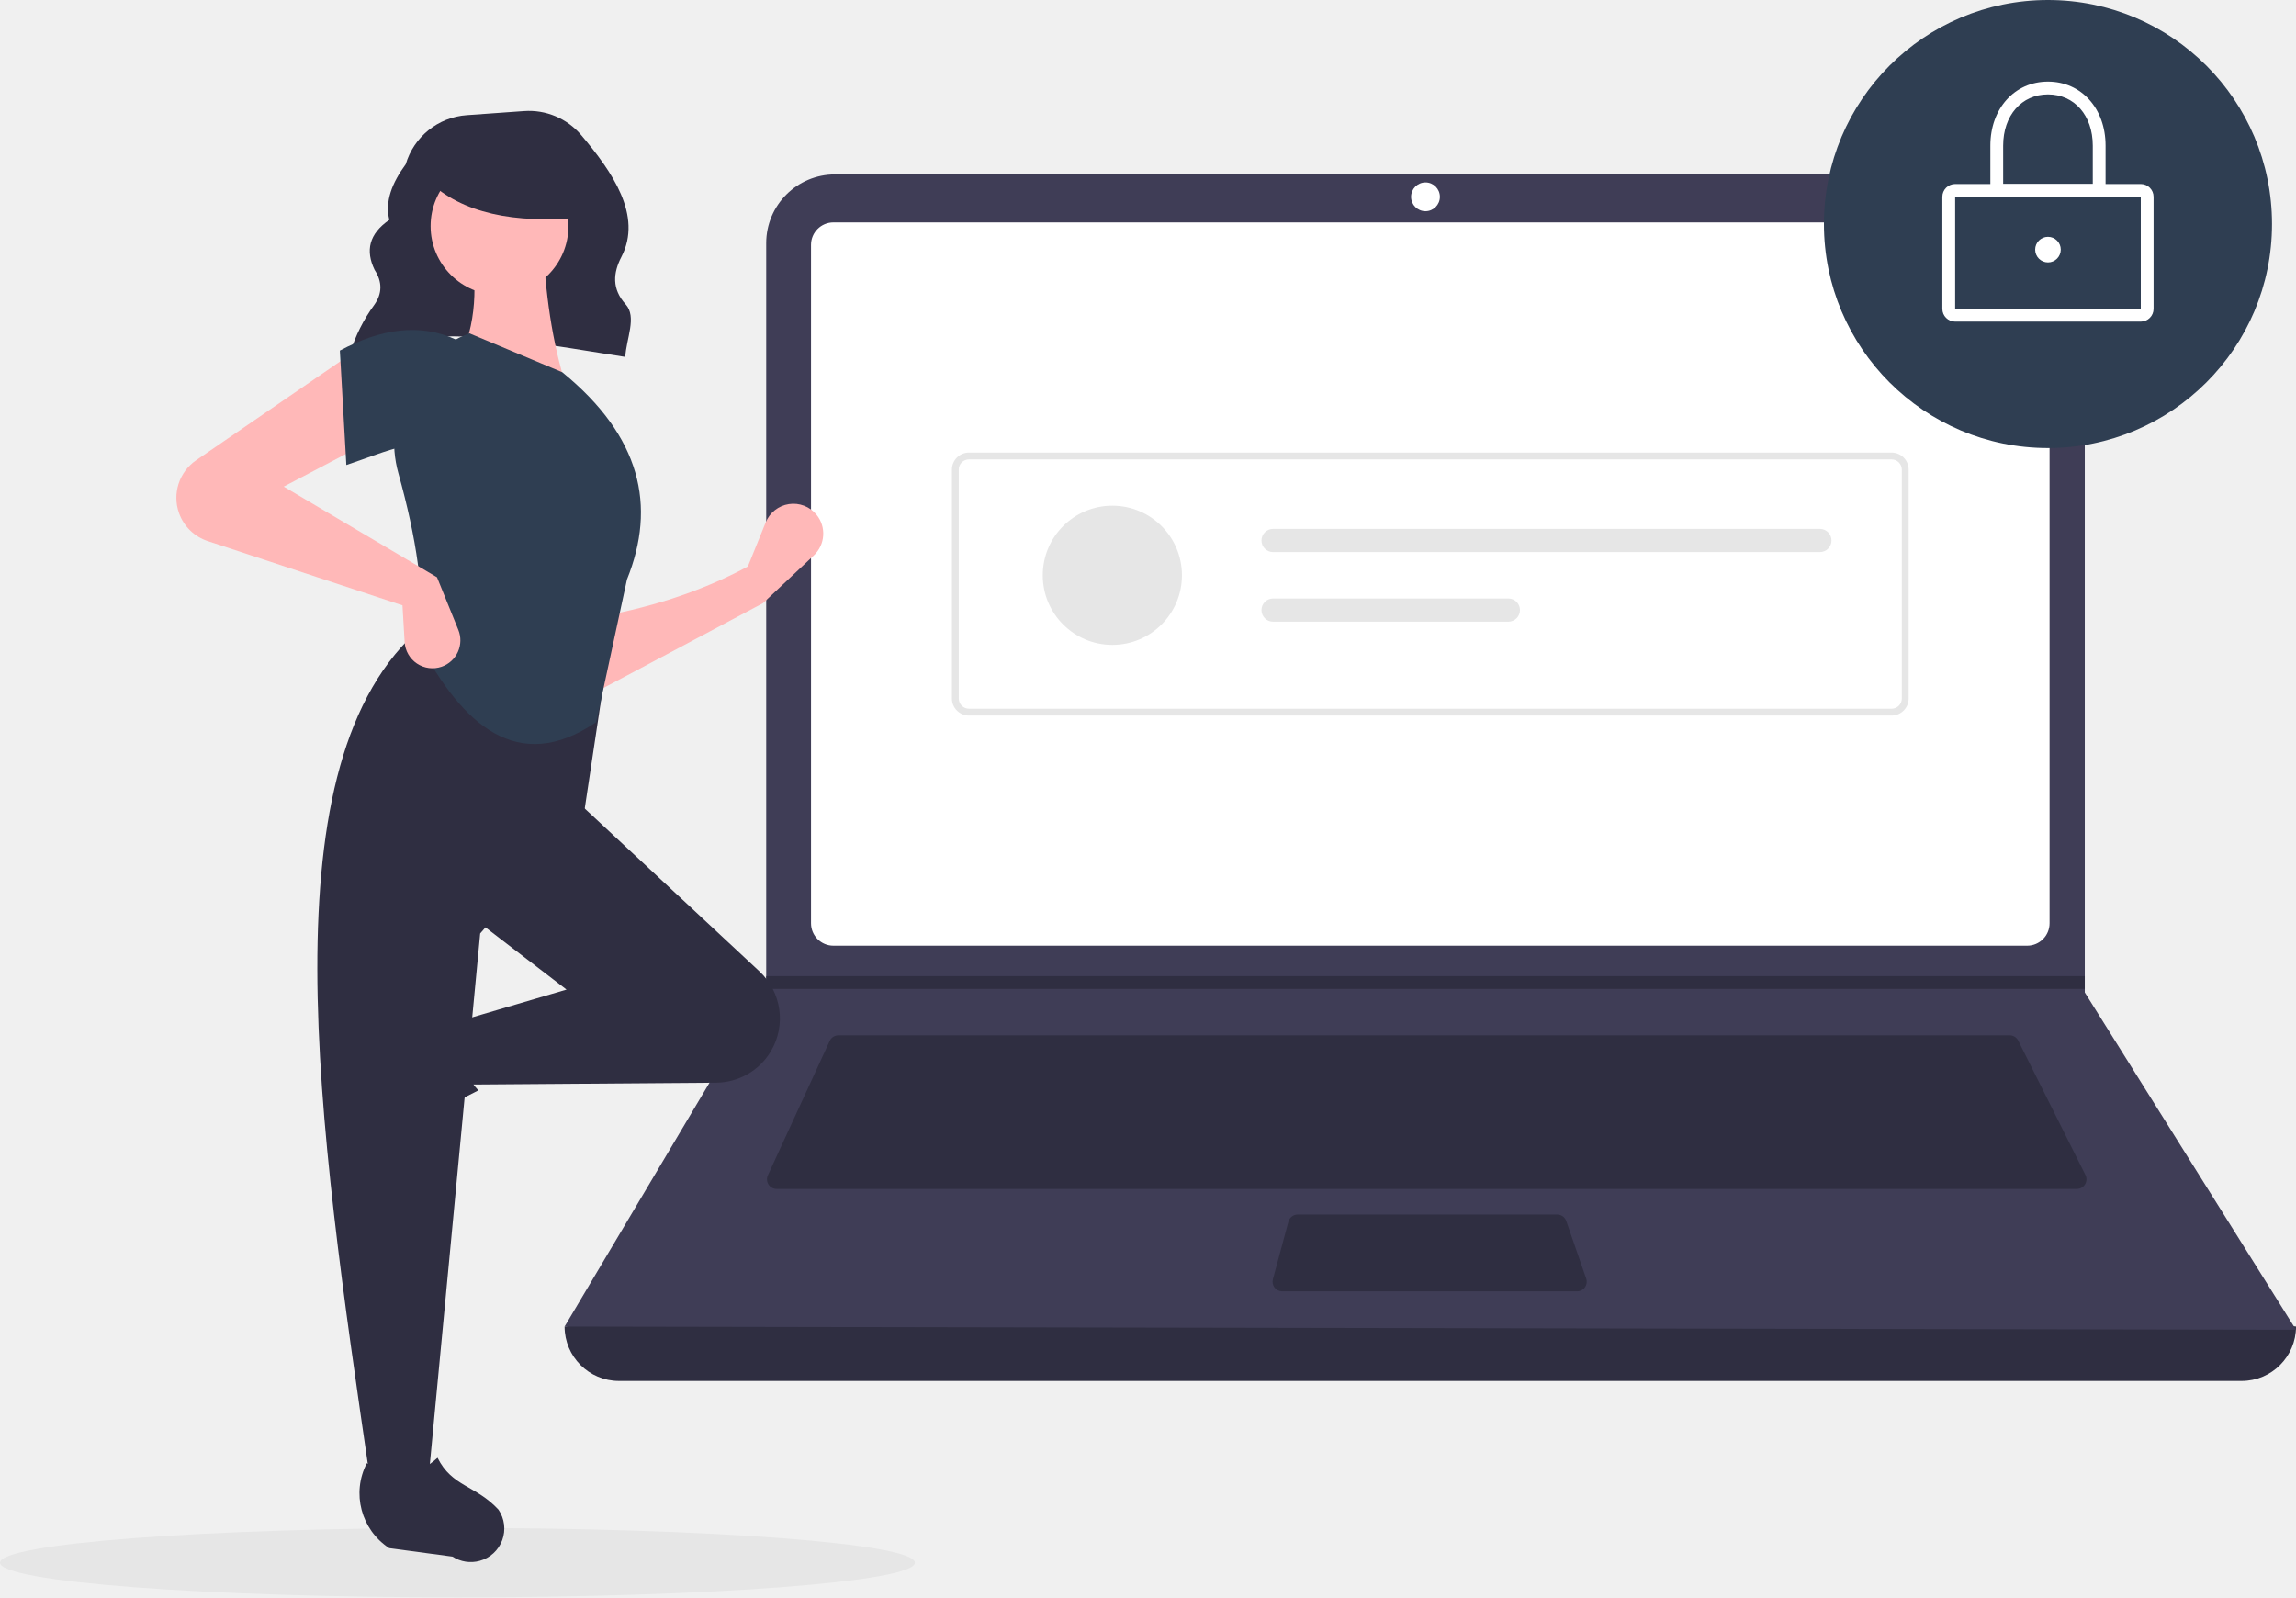
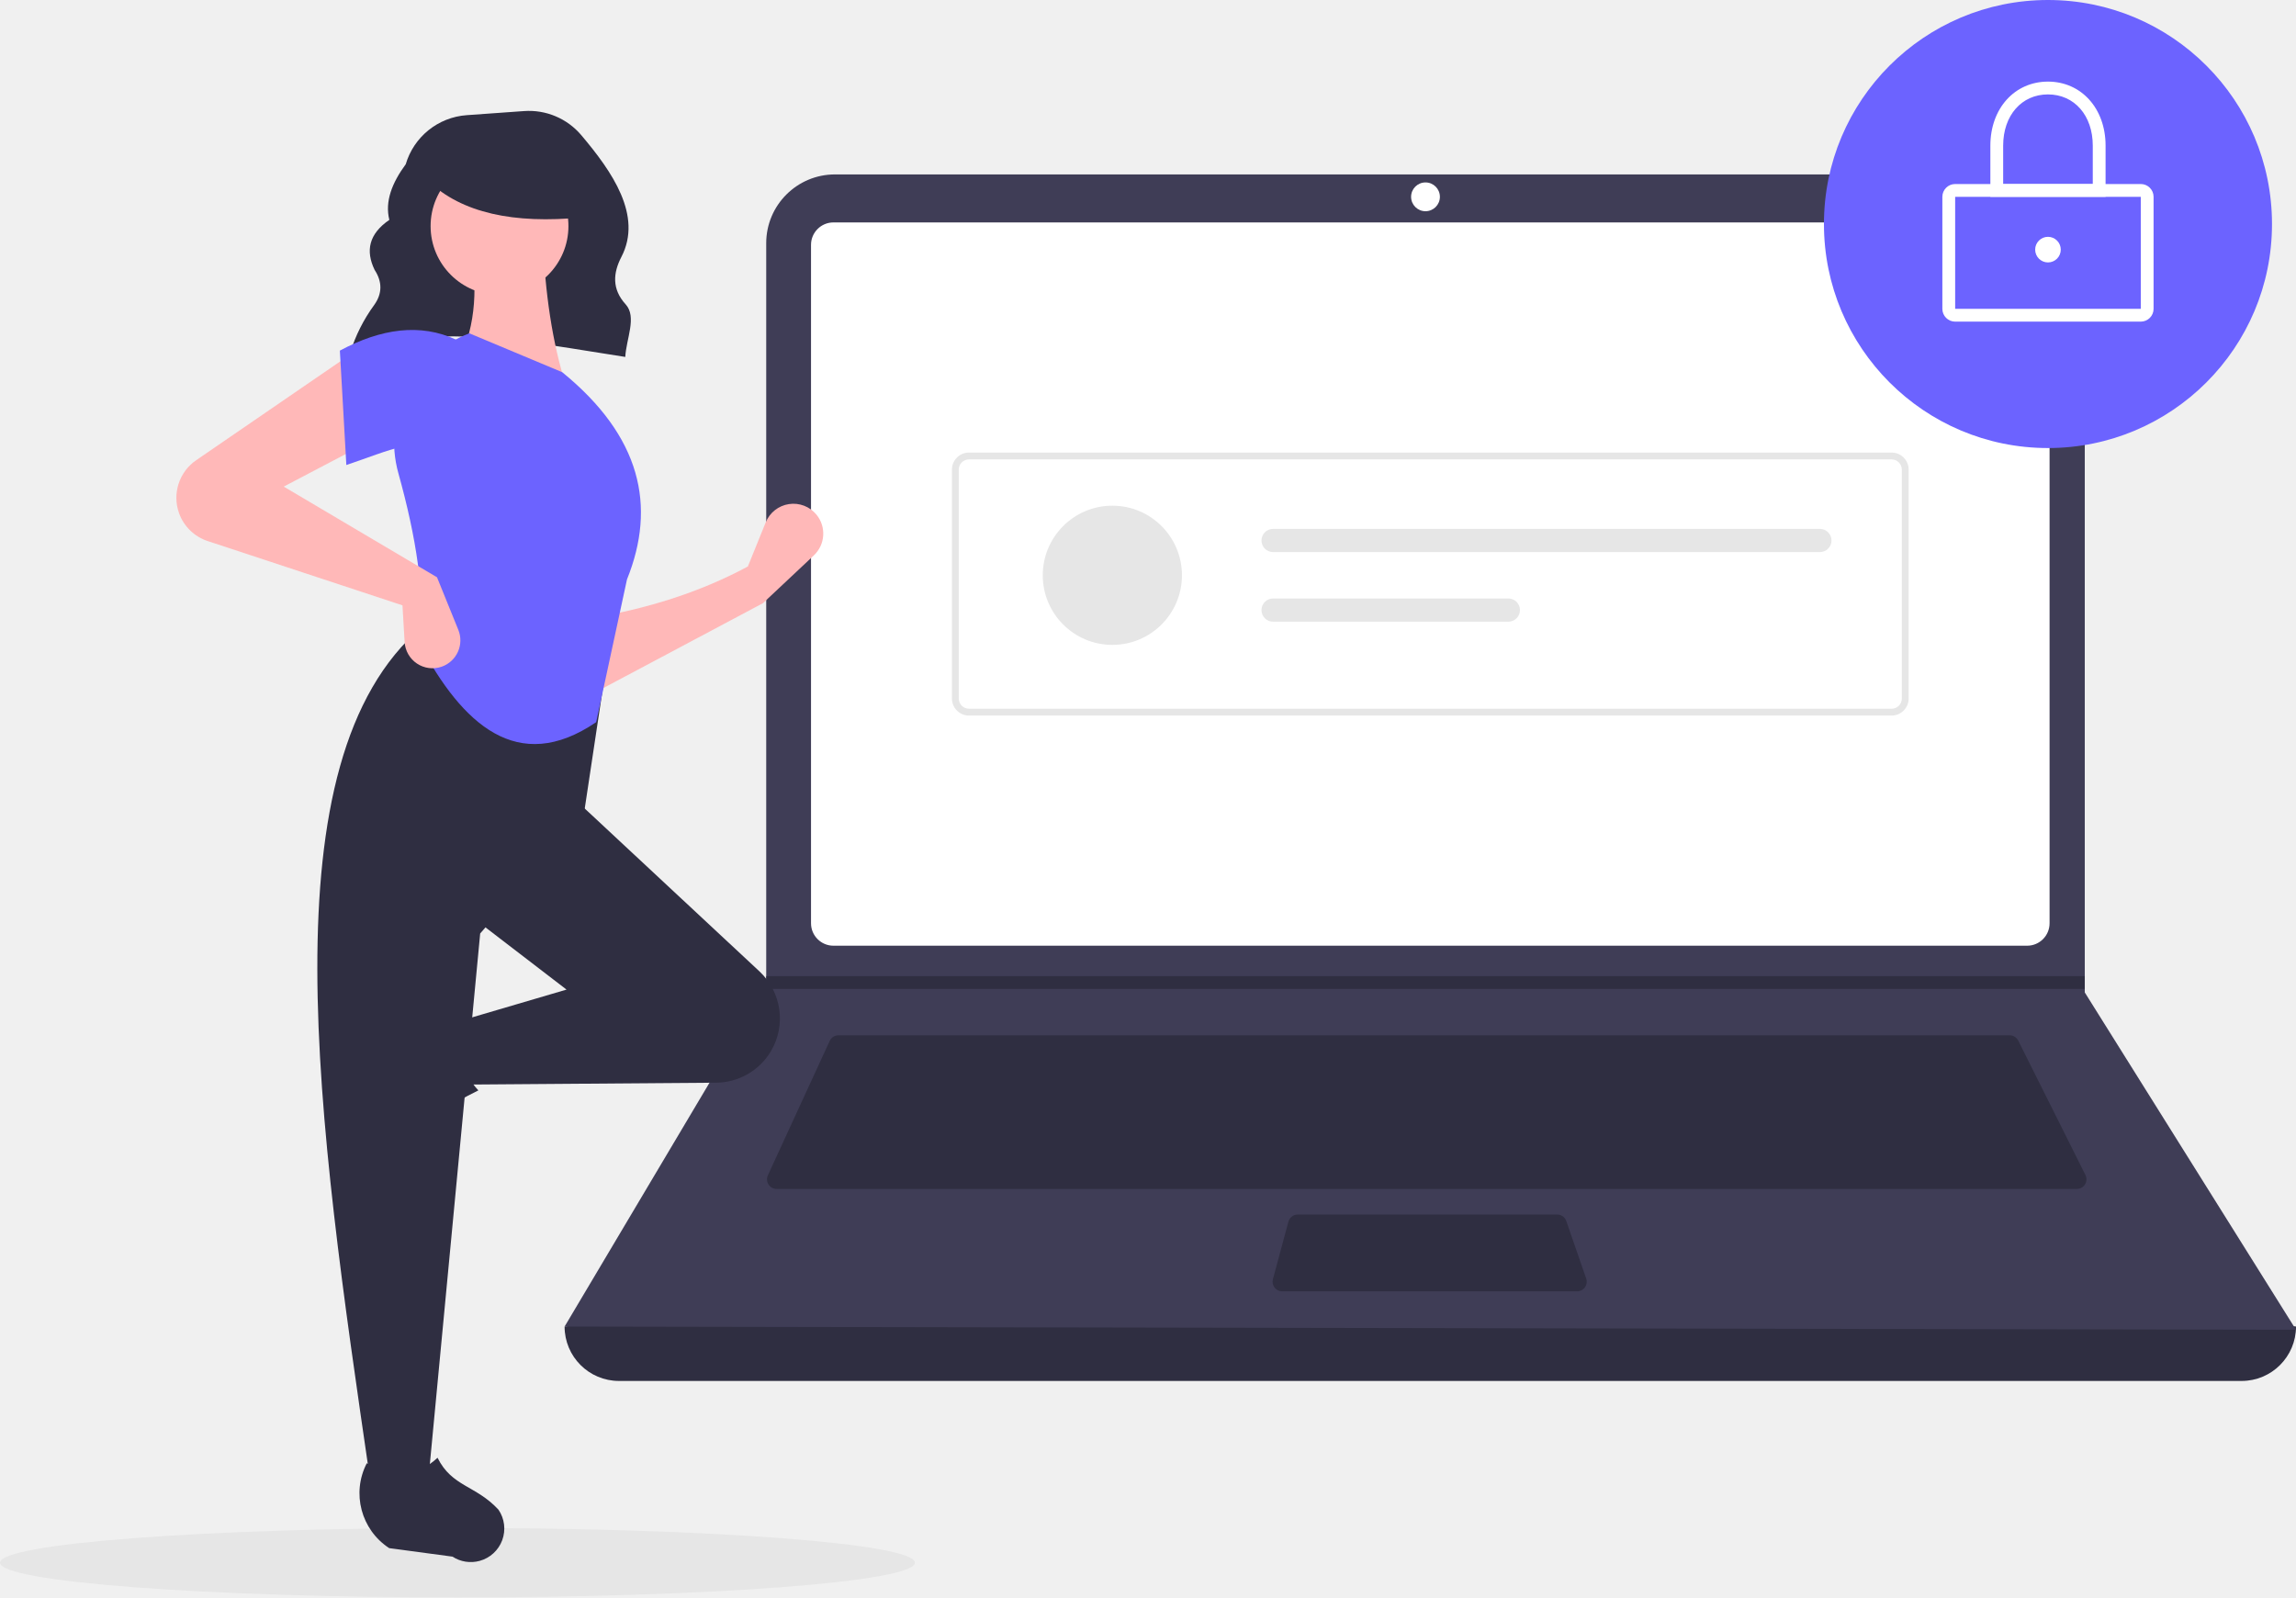
<svg xmlns="http://www.w3.org/2000/svg" width="793" height="551.732" viewBox="0 0 793 551.732" role="img" artist="Katerina Limpitsouni" source="https://undraw.co/">
  <ellipse cx="158" cy="539.732" rx="158" ry="12" fill="#e6e6e6" />
  <path d="M324.272,296.554c27.497-11.695,61.744-4.285,95.191.858.311-6.228,4.084-13.808.132-18.153-4.801-5.279-4.359-10.825-1.47-16.404,7.388-14.265-3.197-29.444-13.884-42.065a23.669,23.669,0,0,0-19.755-8.292l-19.797,1.414A23.709,23.709,0,0,0,343.635,230.859v0c-4.727,6.429-7.257,12.841-5.664,19.219-7.081,4.839-8.27,10.68-5.089,17.264,2.698,4.146,2.669,8.182-.123,12.106a55.891,55.891,0,0,0-8.31,16.506Z" transform="translate(-203.5 -174.1342)" fill="#2f2e41" />
  <path d="M977.709,651.097H417.291A18.791,18.791,0,0,1,398.5,632.306h0q304.727-35.415,598,0h0A18.791,18.791,0,0,1,977.709,651.097Z" transform="translate(-203.5 -174.1342)" fill="#2f2e41" />
  <path d="M996.5,633.412l-598-1.105,69.306-116.616.332-.553V258.131a23.752,23.752,0,0,1,23.754-23.754H899.792a23.752,23.752,0,0,1,23.754,23.754V516.906Z" transform="translate(-203.5 -174.1342)" fill="#3f3d56" />
  <path d="M491.35,250.957a7.746,7.746,0,0,0-7.738,7.738V493.031a7.747,7.747,0,0,0,7.738,7.738H903.65a7.747,7.747,0,0,0,7.738-7.738V258.694a7.747,7.747,0,0,0-7.738-7.738Z" transform="translate(-203.5 -174.1342)" fill="#fff" />
  <path d="M493.078,531.718a3.325,3.325,0,0,0-3.013,1.93l-21.355,46.425a3.316,3.316,0,0,0,3.012,4.702H920.814a3.316,3.316,0,0,0,2.965-4.799L900.567,533.551a3.299,3.299,0,0,0-2.965-1.833Z" transform="translate(-203.5 -174.1342)" fill="#2f2e41" />
  <circle cx="492.342" cy="67.98" r="4.974" fill="#fff" />
  <path d="M651.7,593.619a3.321,3.321,0,0,0-3.202,2.454l-5.357,19.896a3.316,3.316,0,0,0,3.202,4.179h101.874a3.315,3.315,0,0,0,3.133-4.401l-6.887-19.896a3.318,3.318,0,0,0-3.134-2.231Z" transform="translate(-203.5 -174.1342)" fill="#2f2e41" />
  <polygon points="720.046 337.135 720.046 341.556 264.306 341.556 264.649 341.004 264.649 337.135 720.046 337.135" fill="#2f2e41" />
-   <circle cx="707.335" cy="77.375" r="77.375" fill="#2f3e52" />
+   <circle cx="707.335" cy="77.375" r="77.375" fill="#6c63ff" />
  <path d="M942.89,285.223H878.779a4.426,4.426,0,0,1-4.421-4.421V242.114a4.426,4.426,0,0,1,4.421-4.421H942.89a4.426,4.426,0,0,1,4.421,4.421v38.688A4.426,4.426,0,0,1,942.89,285.223Zm-64.111-43.109v38.688h64.114L942.89,242.114Z" transform="translate(-203.5 -174.1342)" fill="#fff" />
  <path d="M930.731,242.114h-39.793V224.428c0-12.81,8.368-22.107,19.896-22.107s19.896,9.297,19.896,22.107Zm-35.372-4.421h30.95V224.428c0-10.413-6.363-17.686-15.475-17.686s-15.475,7.273-15.475,17.686Z" transform="translate(-203.5 -174.1342)" fill="#fff" />
  <circle cx="707.335" cy="86.218" r="4.421" fill="#fff" />
  <path d="M856.82,421.284H538.18a5.908,5.908,0,0,1-5.901-5.901V336.342a5.908,5.908,0,0,1,5.901-5.901H856.82a5.908,5.908,0,0,1,5.901,5.901V415.383A5.908,5.908,0,0,1,856.82,421.284Zm-318.64-88.482a3.544,3.544,0,0,0-3.54,3.54V415.383a3.544,3.544,0,0,0,3.54,3.54H856.82a3.544,3.544,0,0,0,3.54-3.54V336.342a3.544,3.544,0,0,0-3.54-3.54Z" transform="translate(-203.5 -174.1342)" fill="#e6e6e6" />
  <circle cx="384.19" cy="198.695" r="24.036" fill="#e6e6e6" />
  <path d="M643.203,356.805a4.006,4.006,0,1,0,0,8.012H832.061a4.006,4.006,0,0,0,0-8.012Z" transform="translate(-203.5 -174.1342)" fill="#e6e6e6" />
  <path d="M643.203,380.842a4.006,4.006,0,1,0,0,8.012H724.469a4.006,4.006,0,1,0,0-8.012Z" transform="translate(-203.5 -174.1342)" fill="#e6e6e6" />
  <path d="M467.022,382.462,408.119,413.778l-.746-26.096c19.226-3.209,37.517-8.797,54.429-17.895l6.16-15.22a10.318,10.318,0,0,1,17.536-2.678l0,0a10.318,10.318,0,0,1-.908,14.069Z" transform="translate(-203.5 -174.1342)" fill="#ffb8b8" />
  <path d="M323.098,563.267v0a11.574,11.574,0,0,1,1.469-9.363l12.939-19.858a22.612,22.612,0,0,1,29.335-7.739h0c-5.438,9.256-4.68,17.377,1.878,24.434a117.631,117.631,0,0,0-27.936,19.045A11.574,11.574,0,0,1,323.098,563.267Z" transform="translate(-203.5 -174.1342)" fill="#2f2e41" />
  <path d="M469.705,537.303l0,0a22.203,22.203,0,0,1-18.871,10.779l-85.96.651-3.728-21.623,38.026-11.184-32.061-24.605L402.154,450.313l63.65,59.324A22.203,22.203,0,0,1,469.705,537.303Z" transform="translate(-203.5 -174.1342)" fill="#2f2e41" />
  <path d="M351.453,685.179H331.321c-18.075-123.898-36.474-248.142,17.895-294.515l64.122,10.439L405.136,455.532l-35.789,41.008Z" transform="translate(-203.5 -174.1342)" fill="#2f2e41" />
  <path d="M369.149,713.246h0a11.574,11.574,0,0,1-9.363-1.469l-21.859-2.938a22.612,22.612,0,0,1-7.741-29.335v0c9.257,5.437,17.377,4.679,24.434-1.879,4.986,10.067,13.201,9.453,21.047,17.935A11.574,11.574,0,0,1,369.149,713.246Z" transform="translate(-203.5 -174.1342)" fill="#2f2e41" />
  <path d="M399.172,307.902l-37.28-8.947c6.192-12.674,6.702-26.776,3.728-41.754l25.351-.746C391.764,275.08,394.167,292.481,399.172,307.902Z" transform="translate(-203.5 -174.1342)" fill="#ffb8b8" />
-   <path d="M409.418,423.552c-27.139,18.493-46.314.633-60.947-26.923,2.033-16.862-1.259-37.041-7.357-58.966a40.138,40.138,0,0,1,24.506-48.401h0l32.061,13.421c27.224,22.19,32.582,46.227,22.368,71.578Z" transform="translate(-203.5 -174.1342)" fill="#2f3e52" />
+   <path d="M409.418,423.552c-27.139,18.493-46.314.633-60.947-26.923,2.033-16.862-1.259-37.041-7.357-58.966a40.138,40.138,0,0,1,24.506-48.401h0l32.061,13.421c27.224,22.19,32.582,46.227,22.368,71.578Z" transform="translate(-203.5 -174.1342)" fill="#6c63ff" />
  <path d="M331.321,326.542,301.497,342.2l52.938,31.316,7.366,18.17a9.637,9.637,0,0,1-5.789,12.731h0a9.637,9.637,0,0,1-12.762-8.544l-.745-12.663-67.284-22.204a15.733,15.733,0,0,1-9.873-9.611v0a15.733,15.733,0,0,1,5.903-18.303l54.105-37.118Z" transform="translate(-203.5 -174.1342)" fill="#ffb8b8" />
-   <path d="M361.146,329.524c-12.439-5.451-23.749.47-38.026,5.219l-2.237-39.517c14.176-7.556,27.692-9.593,40.263-3.728Z" transform="translate(-203.5 -174.1342)" fill="#2f3e52" />
+   <path d="M361.146,329.524c-12.439-5.451-23.749.47-38.026,5.219l-2.237-39.517c14.176-7.556,27.692-9.593,40.263-3.728Z" transform="translate(-203.5 -174.1342)" fill="#6c63ff" />
  <circle cx="172.525" cy="78.093" r="23.802" fill="#ffb8b8" />
  <path d="M404.5,249.224c-23.566,2.308-41.523-1.546-53-12.52v-8.838h51Z" transform="translate(-203.5 -174.1342)" fill="#2f2e41" />
</svg>
